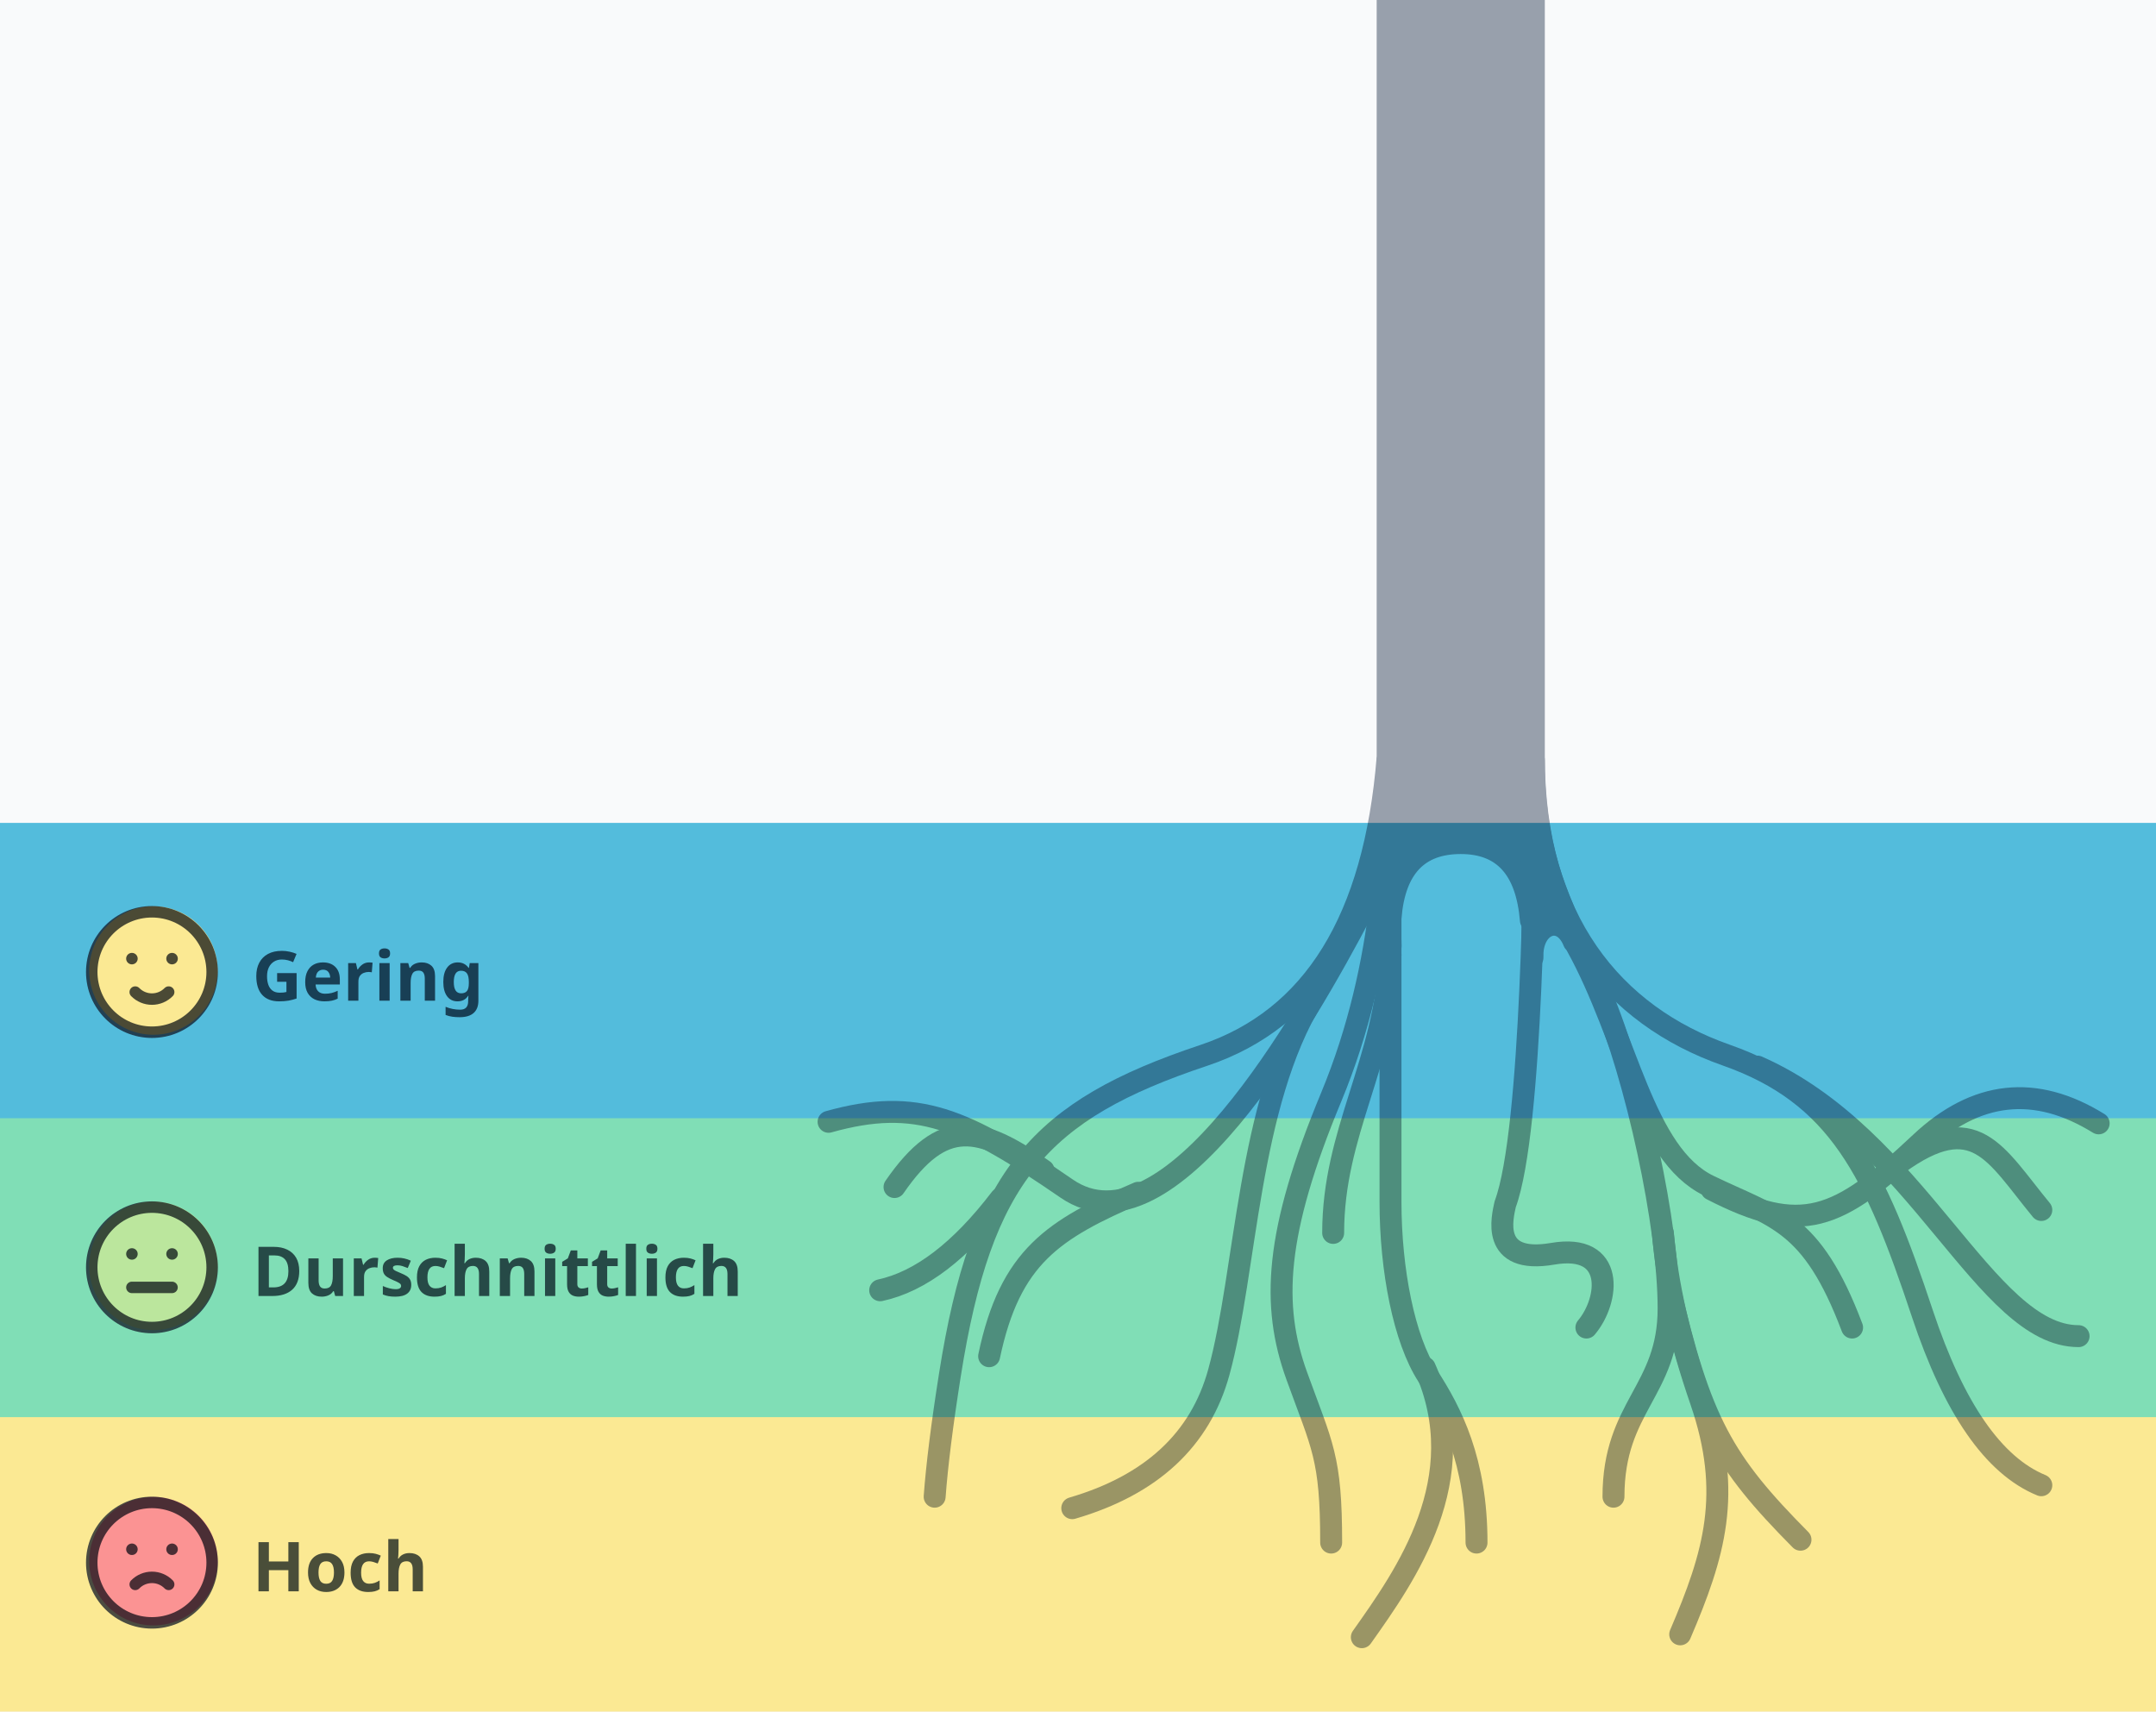
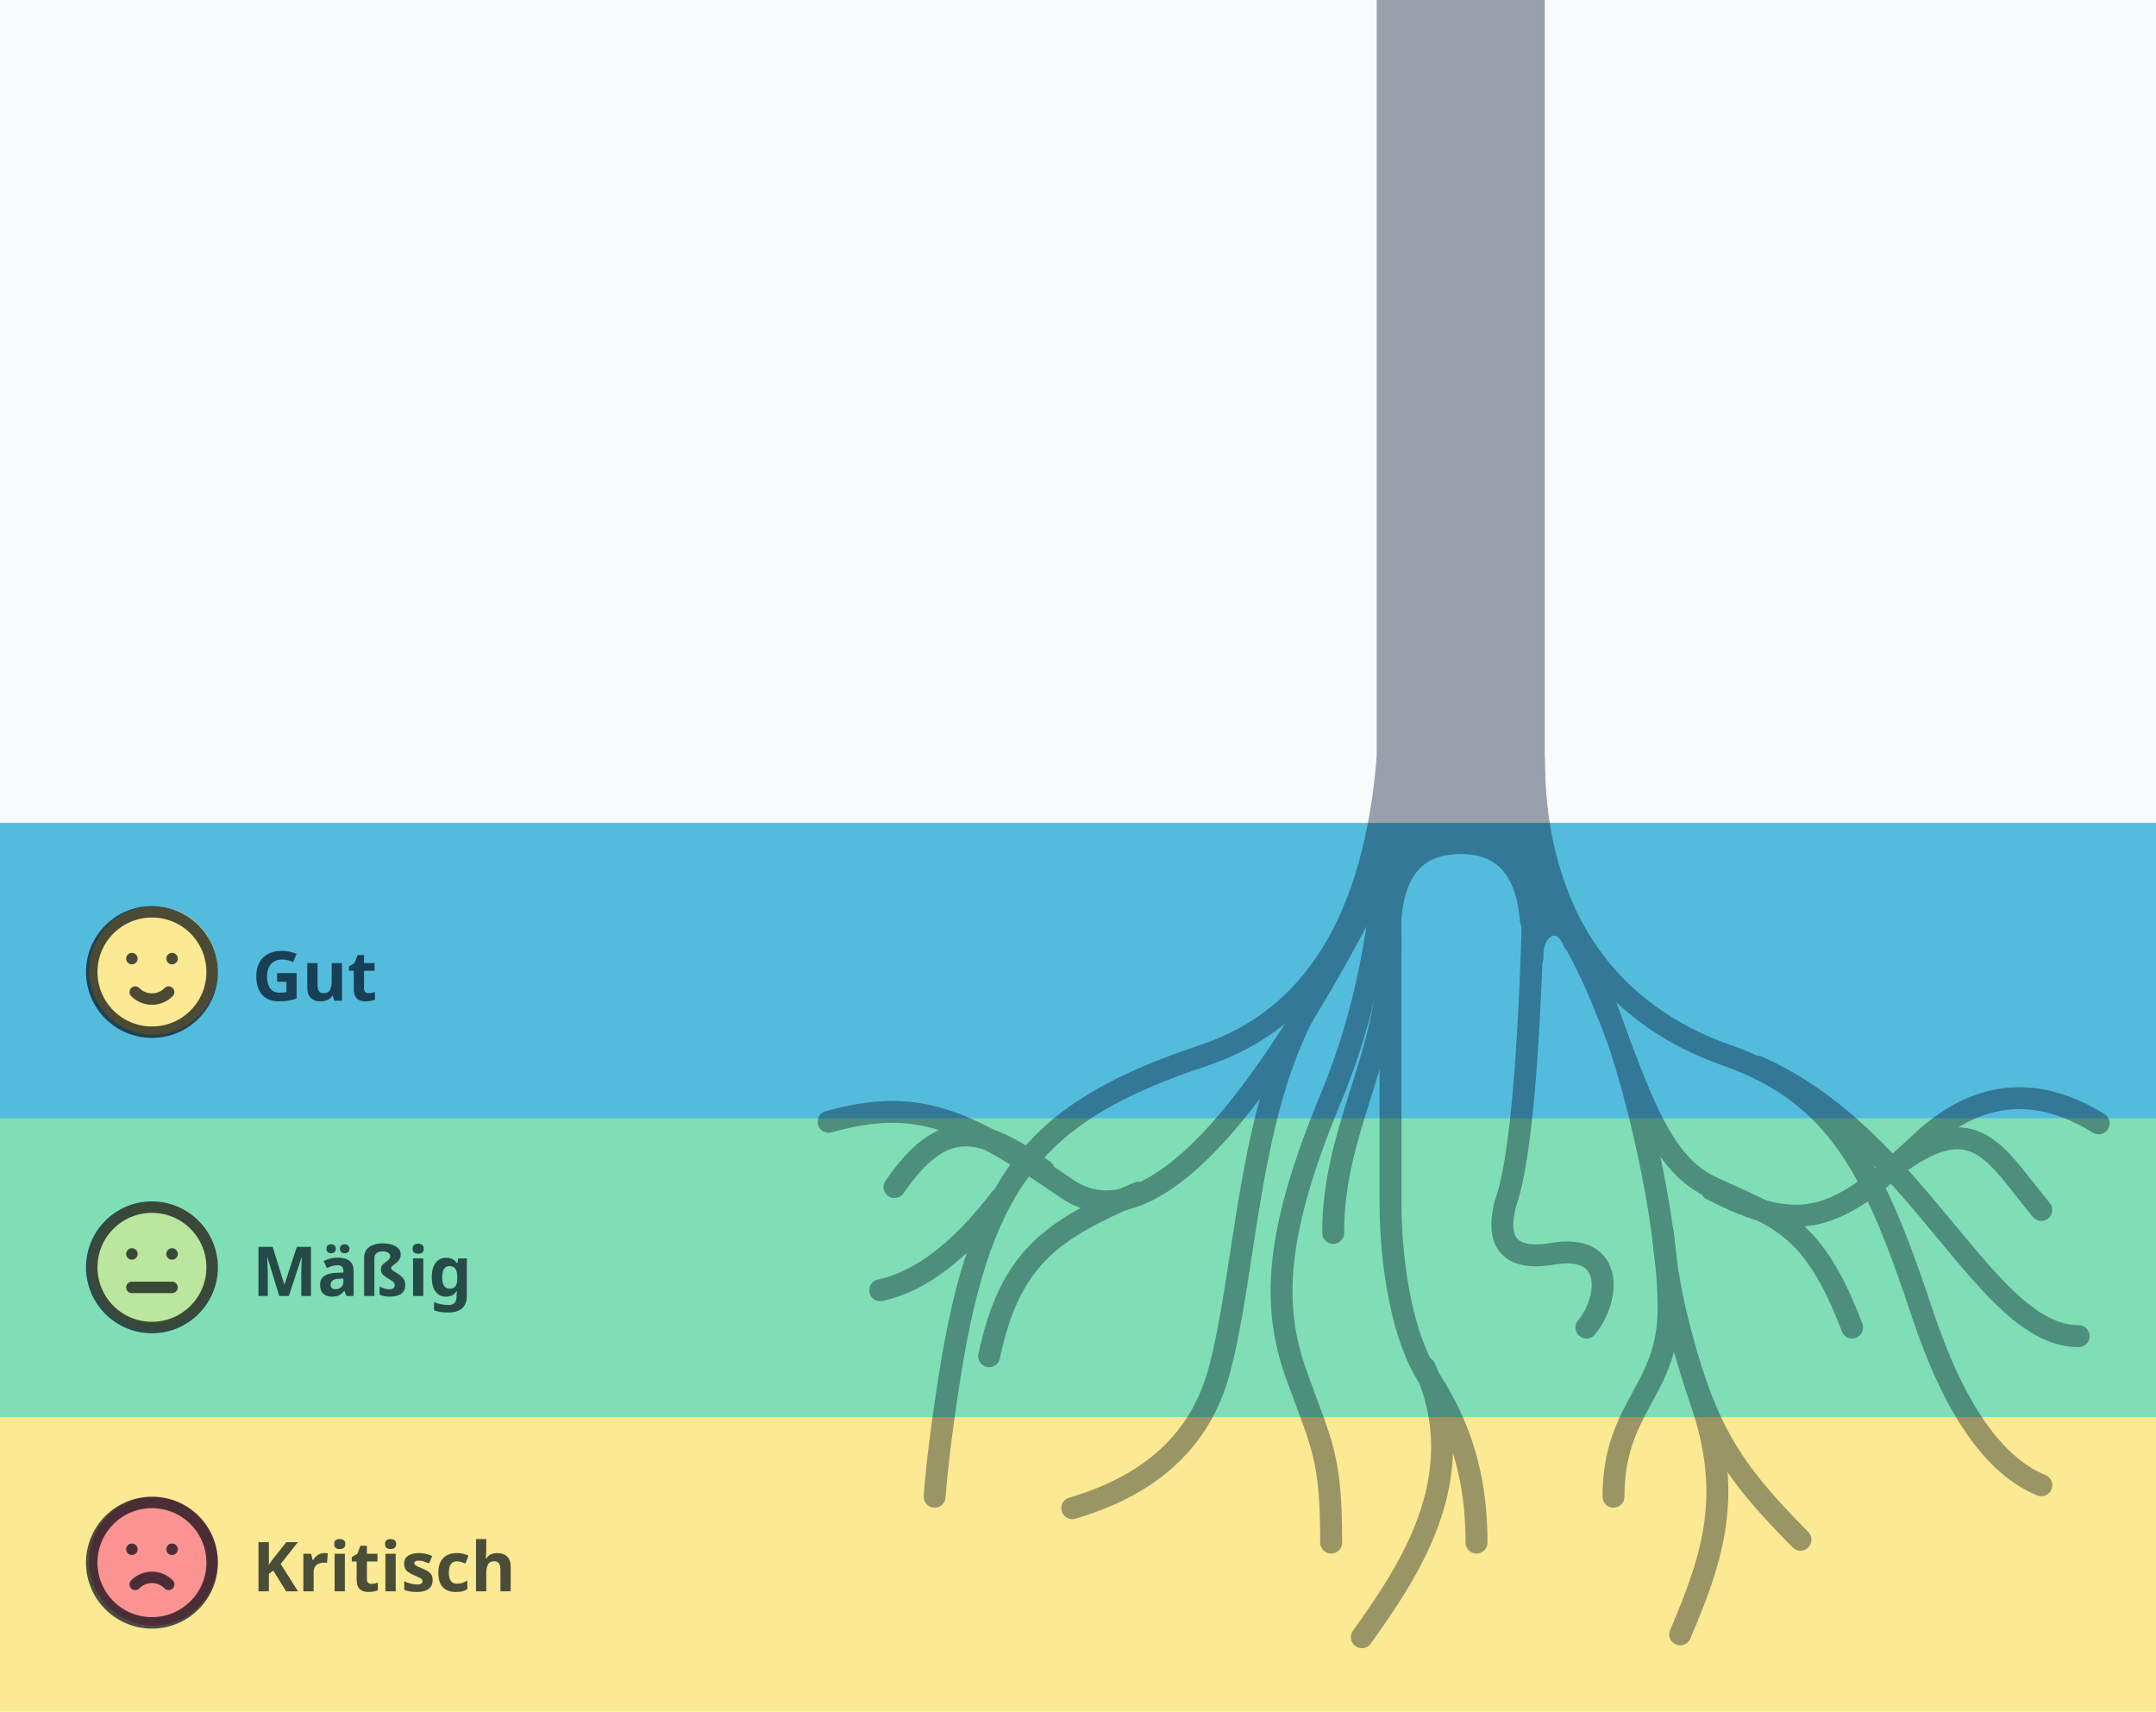
<svg xmlns="http://www.w3.org/2000/svg" xmlns:xlink="http://www.w3.org/1999/xlink" width="752" height="597" style="background:#f9fafb" viewBox="0 0 752 597">
  <defs>
    <rect id="a" width="752" height="597" x="0" y="0" />
    <rect id="c" width="752" height="596" x="0" y="0" />
  </defs>
  <g fill="none" fill-rule="evenodd">
    <rect width="752" height="597" fill="#F9FAFB" />
    <mask id="b" fill="#fff">
      <use xlink:href="#a" />
    </mask>
    <g mask="url(#b)">
      <g transform="translate(0 1)">
        <mask id="d" fill="#fff">
          <use xlink:href="#c" />
        </mask>
        <rect width="752" height="103" y="493" fill="#FBE993" mask="url(#d)" transform="rotate(-180 376 544.5)" />
        <rect width="752" height="104.248" y="286" fill="#53BCDC" mask="url(#d)" transform="rotate(-180 376 338.124)" />
        <rect width="752" height="104.248" y="389" fill="#80DEB6" mask="url(#d)" transform="rotate(-180 376 441.124)" />
      </g>
    </g>
    <g mask="url(#b)" style="mix-blend-mode:multiply">
      <g transform="translate(289 -3.825)">
        <path stroke="#9CA3AF" stroke-linecap="round" stroke-linejoin="round" stroke-width="7.65" d="M196,268.825 C196,305.011 196,399.38 196,423.051 C196,446.723 200.736,470.997 208.972,483.665 C217.208,496.334 226,513.343 226,541.825" />
        <path stroke="#9CA3AF" stroke-linecap="round" stroke-linejoin="round" stroke-width="7.65" d="M186 574.825C201.284 553.236 225.313 519.618 207.961 480.825M273.771 525.825C273.771 494.224 293 489.03 293 460.12 293 431.21 281.8 379.707 269.5 350.673 257.2 321.639 246 306.136 246 268.825" />
        <path stroke="#9CA3AF" stroke-linecap="round" stroke-linejoin="round" stroke-width="7.65" d="M297.048,573.825 C308.962,546.016 315.356,524.671 304.252,492.435 C296.849,470.944 292.432,451.407 291,433.825" />
        <path stroke="#9CA3AF" stroke-linecap="round" stroke-linejoin="round" stroke-width="7.65" d="M339 540.825C312.108 513.69 304.09 499.923 293 451.825M357 466.825C342.865 429.393 330.032 428.507 307.044 417.379 284.056 406.25 278.697 365.843 261 333.825" />
        <path stroke="#9CA3AF" stroke-linecap="round" stroke-linejoin="round" stroke-width="7.65" d="M240.673,466.825 C232.655,457.347 230.423,437.307 252.445,441.099 C274.466,444.891 269.897,428.106 268.999,423.832 C259.354,397.94 258.738,296.894 258.738,284.825" transform="matrix(-1 0 0 1 505 0)" />
        <path stroke="#9CA3AF" stroke-linecap="round" stroke-linejoin="round" stroke-width="7.65" d="M246,3.825 C246,141.967 246,230.006 246,267.94 C246,324.842 273.818,358.008 313,371.773 C352.182,385.538 365,412.284 381.5,461.931 C392.5,495.029 406.333,514.994 423,521.825" />
        <path stroke="#9CA3AF" stroke-linecap="round" stroke-linejoin="round" stroke-width="7.65" d="M436,469.825 C403.372,469.825 380,400.506 324,375.825" />
        <path stroke="#9CA3AF" stroke-linecap="round" stroke-linejoin="round" stroke-width="7.65" d="M308,418.661 C339.374,434.828 351.825,429.719 380.849,402.419 C400.198,384.218 420.915,381.95 443,395.613" />
        <path stroke="#9CA3AF" stroke-linecap="round" stroke-linejoin="round" stroke-width="7.65" d="M423 425.825C406.833 406.204 399.961 390.15 373 409.716M175.303 541.825C175.303 511.917 172.165 508.209 163.294 483.665 154.422 459.122 155.605 433.895 175.303 386.488 195 339.081 195 292.678 195 268.825M85 529.825C112.61 521.751 129.65 505.943 136.119 482.399 145.823 447.083 146.082 389.282 169 351.825" />
        <path stroke="#9CA3AF" stroke-linecap="round" stroke-linejoin="round" stroke-width="7.65" d="M0,395.073 C30.798,386.447 47.462,393.893 83.067,418.377 C118.672,442.862 165.871,360.018 186,321.825" />
        <path stroke="#9CA3AF" stroke-linecap="round" stroke-linejoin="round" stroke-width="7.65" d="M23,417.825 C39.867,393.343 52.722,396.293 75,412.019" />
        <path stroke="#9CA3AF" stroke-linecap="round" stroke-linejoin="round" stroke-width="7.65" d="M37,525.825 C37.81,514.837 39.583,500.684 42.319,483.366 C53.295,413.9 73.487,391.041 130.821,371.922 C169.044,359.175 190.437,324.524 195,267.968 L195,3.825" />
        <path stroke="#9CA3AF" stroke-linecap="round" stroke-linejoin="round" stroke-width="7.65" d="M18 453.825C32 450.823 46 440.156 60 421.825M56 476.825C63.331 442.015 78.42 432.578 108 419.825M176 433.825C176 398.611 193.86 375.143 196 336.825" />
        <path fill="#9CA3AF" d="M196,0 L246,0 L246,310.825 L234.988,301.666 C224.338,292.807 208.524,294.259 199.665,304.909 C198.174,306.701 196.941,308.692 196,310.825 L196,310.825 L196,310.825 L196,0 Z" />
        <path stroke="#9CA3AF" stroke-linecap="round" stroke-width="7.717" d="M196,323.602 C197.468,306.417 205.634,297.825 220.5,297.825 C235.366,297.825 243.532,306.825 245,324.825" />
        <path fill="#9CA3AF" stroke="#9CA3AF" stroke-linecap="round" stroke-linejoin="round" stroke-width="7.717" d="M180.995,330.008 C185.874,319.872 195.904,312.454 196,333.825 L195.152,300.825 C182.462,327.038 177.743,336.766 180.995,330.008 Z" />
        <path fill="#9CA3AF" stroke="#9CA3AF" stroke-linecap="round" stroke-linejoin="round" stroke-width="7.717" d="M245,332.313 C249.177,321.853 260,325.923 259.521,337.825 C259.426,327.788 259.347,320.247 259.286,315.202 C259.239,311.358 259.477,305.565 260,297.825 L245,332.313 Z" transform="matrix(-1 0 0 1 505 0)" />
      </g>
    </g>
    <text fill="#4B5563" font-family="Manrope-Bold, Manrope" font-size="24" font-weight="bold" mask="url(#b)" style="mix-blend-mode:multiply">
-       <tspan x="88" y="349">Gering</tspan>
+       <tspan x="88" y="349">Gut</tspan>
    </text>
    <text fill="#4B5563" font-family="Manrope-Bold, Manrope" font-size="24" font-weight="bold" mask="url(#b)" style="mix-blend-mode:multiply">
-       <tspan x="88" y="452">Durschnittlich</tspan>
+       <tspan x="88" y="452">Mäßig</tspan>
    </text>
    <text fill="#4B5563" font-family="Manrope-Bold, Manrope" font-size="24" font-weight="bold" mask="url(#b)" style="mix-blend-mode:multiply">
-       <tspan x="88" y="555">Hoch</tspan>
+       <tspan x="88" y="555">Kritisch</tspan>
    </text>
    <g mask="url(#b)">
      <g transform="translate(25 517)">
        <circle cx="28.509" cy="27.491" r="22.4" fill="#FB9393" />
        <g opacity=".751" style="mix-blend-mode:multiply">
          <polygon points="0 0 56 0 56 56 0 56" />
          <circle cx="28" cy="28" r="21" stroke="#111827" stroke-linecap="round" stroke-linejoin="round" stroke-width="4" />
          <line x1="21" x2="21.023" y1="23.333" y2="23.333" stroke="#111827" stroke-linecap="round" stroke-linejoin="round" stroke-width="4" />
          <line x1="35" x2="35.023" y1="23.333" y2="23.333" stroke="#111827" stroke-linecap="round" stroke-linejoin="round" stroke-width="4" />
          <path stroke="#111827" stroke-linecap="round" stroke-linejoin="round" stroke-width="4" d="M22.167,35.583 C23.703,34.016 25.805,33.132 28,33.132 C30.195,33.132 32.297,34.016 33.833,35.583" />
        </g>
      </g>
    </g>
    <g mask="url(#b)">
      <g transform="translate(25 414)">
        <circle cx="28.509" cy="27.491" r="22.4" fill="#BBE69D" />
        <g opacity=".751" style="mix-blend-mode:multiply">
          <polygon points="0 0 56 0 56 56 0 56" />
          <circle cx="28" cy="28" r="21" stroke="#111827" stroke-linecap="round" stroke-linejoin="round" stroke-width="4" />
          <line x1="21" x2="21.023" y1="23.333" y2="23.333" stroke="#111827" stroke-linecap="round" stroke-linejoin="round" stroke-width="4" />
          <line x1="35" x2="35.023" y1="23.333" y2="23.333" stroke="#111827" stroke-linecap="round" stroke-linejoin="round" stroke-width="4" />
          <line x1="21" x2="35" y1="35" y2="35" stroke="#111827" stroke-linecap="round" stroke-linejoin="round" stroke-width="4" />
        </g>
      </g>
    </g>
    <g mask="url(#b)">
      <g transform="translate(25 311)">
        <circle cx="28.509" cy="27.491" r="22.4" fill="#FBE993" />
        <g opacity=".751" style="mix-blend-mode:multiply">
          <polygon points="0 0 56 0 56 56 0 56" />
          <circle cx="28" cy="28" r="21" stroke="#111827" stroke-linecap="round" stroke-linejoin="round" stroke-width="4" />
          <line x1="21" x2="21.023" y1="23.333" y2="23.333" stroke="#111827" stroke-linecap="round" stroke-linejoin="round" stroke-width="4" />
          <line x1="35" x2="35.023" y1="23.333" y2="23.333" stroke="#111827" stroke-linecap="round" stroke-linejoin="round" stroke-width="4" />
          <path stroke="#111827" stroke-linecap="round" stroke-linejoin="round" stroke-width="4" d="M22.167,35 C23.703,36.568 25.805,37.451 28,37.451 C30.195,37.451 32.297,36.568 33.833,35" />
        </g>
      </g>
    </g>
  </g>
</svg>
